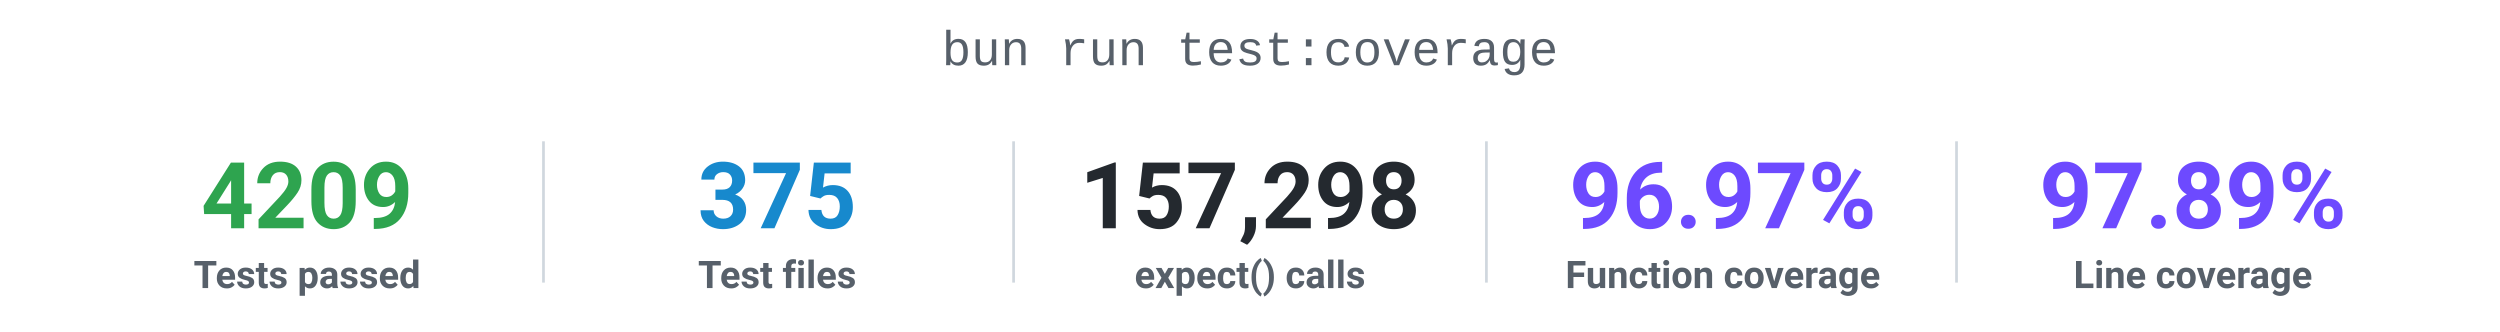
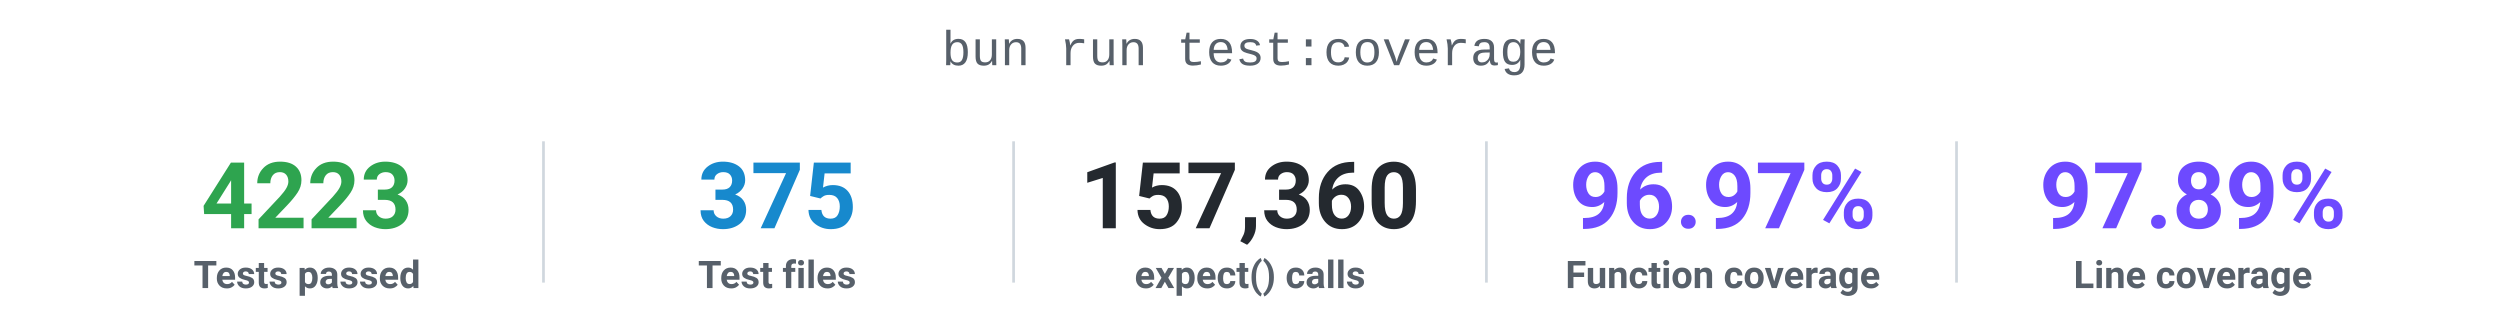
- <svg xmlns="http://www.w3.org/2000/svg" viewBox="0 0 920 122" width="920" height="122" role="img" aria-label="bun run test:coverage — 4209 tests passed, 375 test files, 157,298 expect() calls, 96.97% function coverage, 97.89% line coverage">
+ <svg xmlns="http://www.w3.org/2000/svg" viewBox="0 0 920 122" width="920" height="122" role="img" aria-label="bun run test:coverage — 4223 tests passed, 375 test files, 157,360 expect() calls, 96.97% function coverage, 97.89% line coverage">
  <style>
    .cmd { font-family: ui-monospace, SFMono-Regular, 'SF Mono', Menlo, Consolas, 'Liberation Mono', monospace; font-weight: 500; font-size: 18px; }
    .val { font-family: system-ui, -apple-system, BlinkMacSystemFont, 'Segoe UI', Roboto, sans-serif; font-weight: 700; font-size: 34px; }
    .lbl { font-family: system-ui, -apple-system, BlinkMacSystemFont, 'Segoe UI', Roboto, sans-serif; font-weight: 600; font-size: 14px; }
  </style>
  <text x="460" y="24" text-anchor="middle" class="cmd" fill="#57606a">bun run test:coverage</text>
  <line x1="200" y1="52" x2="200" y2="104" stroke="#d0d7de" stroke-width="1" />
  <line x1="373" y1="52" x2="373" y2="104" stroke="#d0d7de" stroke-width="1" />
  <line x1="547" y1="52" x2="547" y2="104" stroke="#d0d7de" stroke-width="1" />
  <line x1="720" y1="52" x2="720" y2="104" stroke="#d0d7de" stroke-width="1" />
-   <text x="113" y="84" text-anchor="middle" class="val" fill="#2ea44f">4209</text>
+   <text x="113" y="84" text-anchor="middle" class="val" fill="#2ea44f">4223</text>
  <text x="113" y="106" text-anchor="middle" class="lbl" fill="#57606a">Tests passed</text>
  <text x="286" y="84" text-anchor="middle" class="val" fill="#1789cd">375</text>
  <text x="286" y="106" text-anchor="middle" class="lbl" fill="#57606a">Test files</text>
-   <text x="460" y="84" text-anchor="middle" class="val" fill="#24292f">157,298</text>
+   <text x="460" y="84" text-anchor="middle" class="val" fill="#24292f">157,360</text>
  <text x="460" y="106" text-anchor="middle" class="lbl" fill="#57606a">expect() calls</text>
  <text x="634" y="84" text-anchor="middle" class="val" fill="#6d4aff">96.97%</text>
  <text x="634" y="106" text-anchor="middle" class="lbl" fill="#57606a">Function coverage</text>
  <text x="807" y="84" text-anchor="middle" class="val" fill="#6d4aff">97.89%</text>
  <text x="807" y="106" text-anchor="middle" class="lbl" fill="#57606a">Line coverage</text>
</svg>
